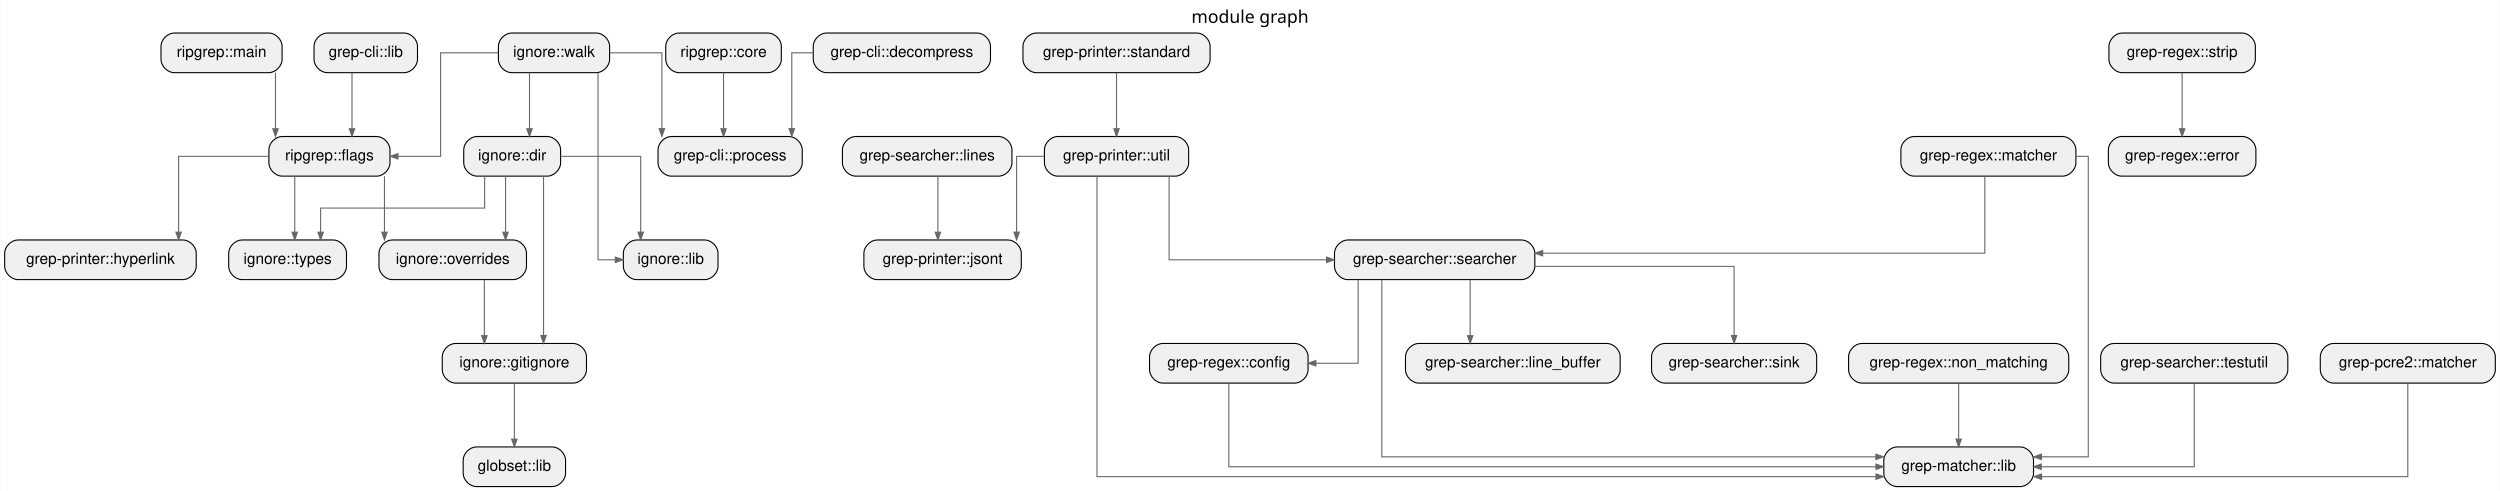
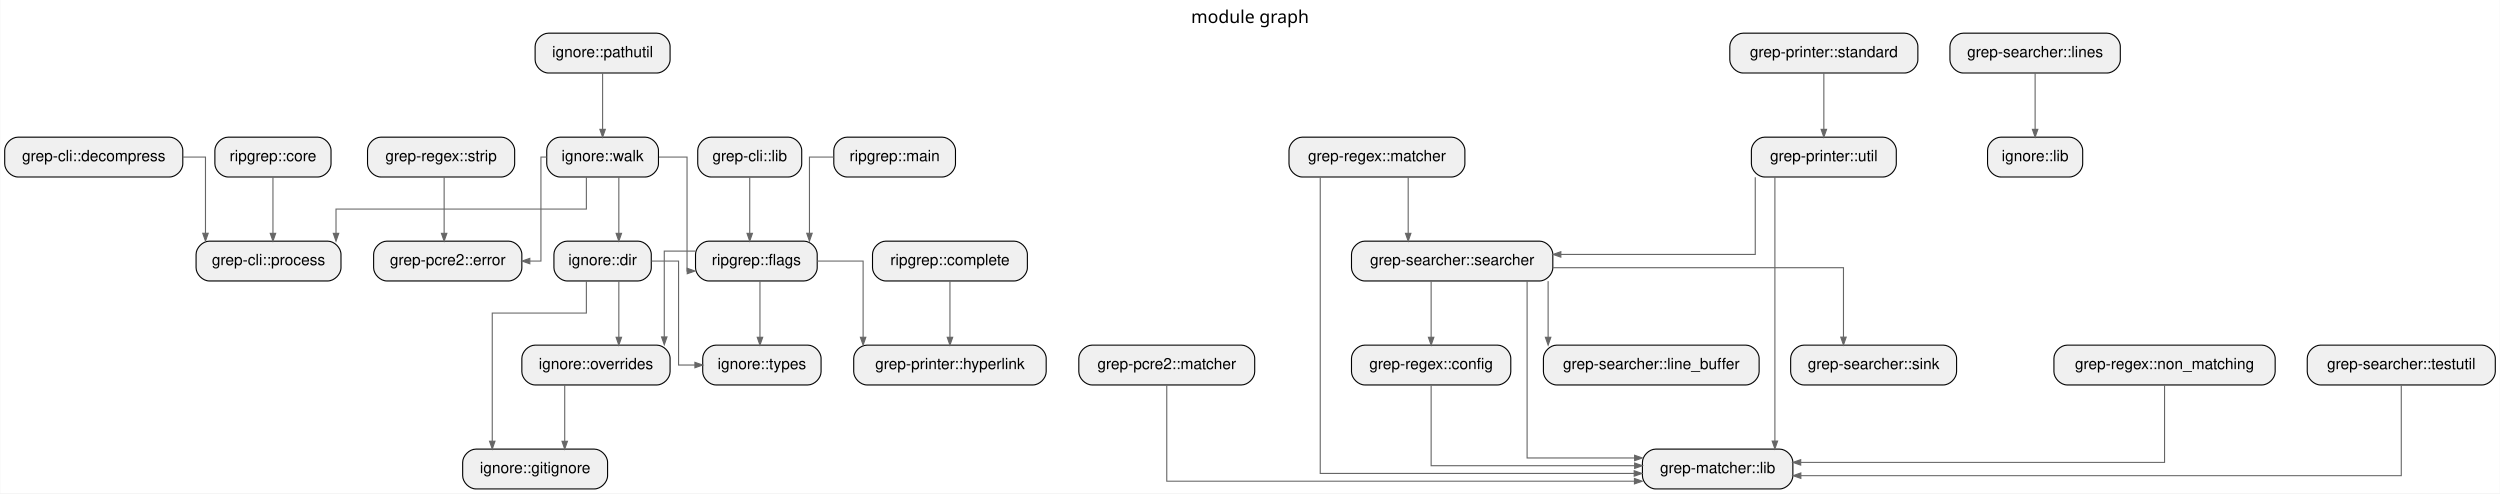
- <svg xmlns="http://www.w3.org/2000/svg" width="2271pt" height="446pt" viewBox="0.00 0.00 2270.50 446.00">
+ <svg xmlns="http://www.w3.org/2000/svg" width="2260pt" height="446pt" viewBox="0.00 0.00 2259.50 446.00">
  <g id="graph0" class="graph" transform="scale(1 1) rotate(0) translate(4 442)">
-     <polygon fill="white" stroke="transparent" points="-4,4 -4,-442 2266.5,-442 2266.5,4 -4,4" />
-     <text text-anchor="middle" x="1131.25" y="-421.2" font-family="Helvetica Bold" font-size="16.00">module graph</text>
+     <polygon fill="white" stroke="transparent" points="-4,4 -4,-442 2255.5,-442 2255.5,4 -4,4" />
+     <text text-anchor="middle" x="1125.75" y="-421.2" font-family="Helvetica Bold" font-size="16.00">module graph</text>
    <g id="node1" class="node">
-       <path fill="#f0f0f0" stroke="black" d="M497.5,-36C497.5,-36 428.5,-36 428.5,-36 422.5,-36 416.5,-30 416.5,-24 416.5,-24 416.5,-12 416.5,-12 416.5,-6 422.5,0 428.5,0 428.5,0 497.5,0 497.5,0 503.5,0 509.5,-6 509.5,-12 509.5,-12 509.5,-24 509.5,-24 509.5,-30 503.5,-36 497.5,-36" />
-       <text text-anchor="middle" x="463" y="-14.3" font-family="Helvetica,sans-Serif" font-size="14.00">globset::lib</text>
+       <path fill="#f0f0f0" stroke="black" d="M149,-318C149,-318 12,-318 12,-318 6,-318 0,-312 0,-306 0,-306 0,-294 0,-294 0,-288 6,-282 12,-282 12,-282 149,-282 149,-282 155,-282 161,-288 161,-294 161,-294 161,-306 161,-306 161,-312 155,-318 149,-318" />
+       <text text-anchor="middle" x="80.5" y="-296.3" font-family="Helvetica,sans-Serif" font-size="14.00">grep-cli::decompress</text>
+     </g>
+     <g id="node3" class="node">
+       <path fill="#f0f0f0" stroke="black" d="M292,-224C292,-224 185,-224 185,-224 179,-224 173,-218 173,-212 173,-212 173,-200 173,-200 173,-194 179,-188 185,-188 185,-188 292,-188 292,-188 298,-188 304,-194 304,-200 304,-200 304,-212 304,-212 304,-218 298,-224 292,-224" />
+       <text text-anchor="middle" x="238.5" y="-202.3" font-family="Helvetica,sans-Serif" font-size="14.00">grep-cli::process</text>
+     </g>
+     <g id="edge1" class="edge">
+       <path fill="none" stroke="#666666" d="M161.06,-300C173.06,-300 181.5,-300 181.5,-300 181.5,-300 181.5,-231.12 181.5,-231.12" />
+       <polygon fill="#666666" stroke="#666666" points="183.95,-231.12 181.5,-224.12 179.05,-231.12 183.95,-231.12" />
    </g>
    <g id="node2" class="node">
-       <path fill="#f0f0f0" stroke="black" d="M883.5,-412C883.5,-412 746.5,-412 746.5,-412 740.5,-412 734.5,-406 734.5,-400 734.5,-400 734.5,-388 734.5,-388 734.5,-382 740.5,-376 746.5,-376 746.5,-376 883.5,-376 883.5,-376 889.5,-376 895.5,-382 895.5,-388 895.5,-388 895.5,-400 895.5,-400 895.5,-406 889.5,-412 883.5,-412" />
-       <text text-anchor="middle" x="815" y="-390.3" font-family="Helvetica,sans-Serif" font-size="14.00">grep-cli::decompress</text>
+       <path fill="#f0f0f0" stroke="black" d="M708.5,-318C708.5,-318 638.5,-318 638.5,-318 632.5,-318 626.5,-312 626.5,-306 626.5,-306 626.5,-294 626.5,-294 626.5,-288 632.5,-282 638.5,-282 638.5,-282 708.5,-282 708.5,-282 714.5,-282 720.5,-288 720.5,-294 720.5,-294 720.5,-306 720.5,-306 720.5,-312 714.5,-318 708.5,-318" />
+       <text text-anchor="middle" x="673.5" y="-296.3" font-family="Helvetica,sans-Serif" font-size="14.00">grep-cli::lib</text>
+     </g>
+     <g id="node28" class="node">
+       <path fill="#f0f0f0" stroke="black" d="M722.5,-224C722.5,-224 636.5,-224 636.5,-224 630.5,-224 624.5,-218 624.5,-212 624.5,-212 624.5,-200 624.5,-200 624.5,-194 630.5,-188 636.5,-188 636.5,-188 722.5,-188 722.5,-188 728.5,-188 734.5,-194 734.5,-200 734.5,-200 734.5,-212 734.5,-212 734.5,-218 728.5,-224 722.5,-224" />
+       <text text-anchor="middle" x="679.5" y="-202.3" font-family="Helvetica,sans-Serif" font-size="14.00">ripgrep::flags</text>
+     </g>
+     <g id="edge2" class="edge">
+       <path fill="none" stroke="#666666" d="M673.5,-281.88C673.5,-281.88 673.5,-231.07 673.5,-231.07" />
+       <polygon fill="#666666" stroke="#666666" points="675.95,-231.07 673.5,-224.07 671.05,-231.07 675.95,-231.07" />
    </g>
    <g id="node4" class="node">
-       <path fill="#f0f0f0" stroke="black" d="M712.5,-318C712.5,-318 605.5,-318 605.5,-318 599.5,-318 593.5,-312 593.5,-306 593.5,-306 593.5,-294 593.5,-294 593.5,-288 599.5,-282 605.5,-282 605.5,-282 712.5,-282 712.5,-282 718.5,-282 724.5,-288 724.5,-294 724.5,-294 724.5,-306 724.5,-306 724.5,-312 718.5,-318 712.5,-318" />
-       <text text-anchor="middle" x="659" y="-296.3" font-family="Helvetica,sans-Serif" font-size="14.00">grep-cli::process</text>
-     </g>
-     <g id="edge1" class="edge">
-       <path fill="none" stroke="#666666" d="M734.28,-394C722.91,-394 715,-394 715,-394 715,-394 715,-325.12 715,-325.12" />
-       <polygon fill="#666666" stroke="#666666" points="717.45,-325.12 715,-318.12 712.55,-325.12 717.45,-325.12" />
-     </g>
-     <g id="node3" class="node">
-       <path fill="#f0f0f0" stroke="black" d="M363,-412C363,-412 293,-412 293,-412 287,-412 281,-406 281,-400 281,-400 281,-388 281,-388 281,-382 287,-376 293,-376 293,-376 363,-376 363,-376 369,-376 375,-382 375,-388 375,-388 375,-400 375,-400 375,-406 369,-412 363,-412" />
-       <text text-anchor="middle" x="328" y="-390.3" font-family="Helvetica,sans-Serif" font-size="14.00">grep-cli::lib</text>
-     </g>
-     <g id="node28" class="node">
-       <path fill="#f0f0f0" stroke="black" d="M338,-318C338,-318 252,-318 252,-318 246,-318 240,-312 240,-306 240,-306 240,-294 240,-294 240,-288 246,-282 252,-282 252,-282 338,-282 338,-282 344,-282 350,-288 350,-294 350,-294 350,-306 350,-306 350,-312 344,-318 338,-318" />
-       <text text-anchor="middle" x="295" y="-296.3" font-family="Helvetica,sans-Serif" font-size="14.00">ripgrep::flags</text>
-     </g>
-     <g id="edge2" class="edge">
-       <path fill="none" stroke="#666666" d="M315.5,-375.88C315.5,-375.88 315.5,-325.07 315.5,-325.07" />
-       <polygon fill="#666666" stroke="#666666" points="317.95,-325.07 315.5,-318.07 313.05,-325.07 317.95,-325.07" />
+       <path fill="#f0f0f0" stroke="black" d="M1604.5,-36C1604.5,-36 1492.5,-36 1492.5,-36 1486.5,-36 1480.5,-30 1480.5,-24 1480.5,-24 1480.5,-12 1480.5,-12 1480.5,-6 1486.5,0 1492.5,0 1492.5,0 1604.5,0 1604.5,0 1610.5,0 1616.5,-6 1616.5,-12 1616.5,-12 1616.5,-24 1616.5,-24 1616.5,-30 1610.5,-36 1604.5,-36" />
+       <text text-anchor="middle" x="1548.5" y="-14.3" font-family="Helvetica,sans-Serif" font-size="14.00">grep-matcher::lib</text>
    </g>
    <g id="node5" class="node">
-       <path fill="#f0f0f0" stroke="black" d="M1831,-36C1831,-36 1719,-36 1719,-36 1713,-36 1707,-30 1707,-24 1707,-24 1707,-12 1707,-12 1707,-6 1713,0 1719,0 1719,0 1831,0 1831,0 1837,0 1843,-6 1843,-12 1843,-12 1843,-24 1843,-24 1843,-30 1837,-36 1831,-36" />
-       <text text-anchor="middle" x="1775" y="-14.3" font-family="Helvetica,sans-Serif" font-size="14.00">grep-matcher::lib</text>
+       <path fill="#f0f0f0" stroke="black" d="M455.5,-224C455.5,-224 345.5,-224 345.5,-224 339.5,-224 333.5,-218 333.5,-212 333.5,-212 333.5,-200 333.5,-200 333.5,-194 339.5,-188 345.5,-188 345.5,-188 455.5,-188 455.5,-188 461.5,-188 467.5,-194 467.5,-200 467.5,-200 467.5,-212 467.5,-212 467.5,-218 461.5,-224 455.5,-224" />
+       <text text-anchor="middle" x="400.5" y="-202.3" font-family="Helvetica,sans-Serif" font-size="14.00">grep-pcre2::error</text>
    </g>
    <g id="node6" class="node">
-       <path fill="#f0f0f0" stroke="black" d="M2250.5,-130C2250.5,-130 2115.5,-130 2115.5,-130 2109.5,-130 2103.5,-124 2103.5,-118 2103.5,-118 2103.5,-106 2103.5,-106 2103.5,-100 2109.5,-94 2115.5,-94 2115.5,-94 2250.5,-94 2250.5,-94 2256.5,-94 2262.5,-100 2262.5,-106 2262.5,-106 2262.5,-118 2262.5,-118 2262.5,-124 2256.5,-130 2250.5,-130" />
-       <text text-anchor="middle" x="2183" y="-108.3" font-family="Helvetica,sans-Serif" font-size="14.00">grep-pcre2::matcher</text>
+       <path fill="#f0f0f0" stroke="black" d="M1118,-130C1118,-130 983,-130 983,-130 977,-130 971,-124 971,-118 971,-118 971,-106 971,-106 971,-100 977,-94 983,-94 983,-94 1118,-94 1118,-94 1124,-94 1130,-100 1130,-106 1130,-106 1130,-118 1130,-118 1130,-124 1124,-130 1118,-130" />
+       <text text-anchor="middle" x="1050.5" y="-108.3" font-family="Helvetica,sans-Serif" font-size="14.00">grep-pcre2::matcher</text>
    </g>
    <g id="edge3" class="edge">
-       <path fill="none" stroke="#666666" d="M2183,-93.59C2183,-63.96 2183,-9 2183,-9 2183,-9 1850.29,-9 1850.29,-9" />
-       <polygon fill="#666666" stroke="#666666" points="1850.29,-6.55 1843.29,-9 1850.29,-11.45 1850.29,-6.55" />
+       <path fill="none" stroke="#666666" d="M1050.5,-93.71C1050.5,-63.63 1050.5,-7 1050.5,-7 1050.5,-7 1473.3,-7 1473.3,-7" />
+       <polygon fill="#666666" stroke="#666666" points="1473.3,-9.45 1480.3,-7 1473.3,-4.55 1473.3,-9.45" />
    </g>
    <g id="node7" class="node">
-       <path fill="#f0f0f0" stroke="black" d="M162,-224C162,-224 12,-224 12,-224 6,-224 0,-218 0,-212 0,-212 0,-200 0,-200 0,-194 6,-188 12,-188 12,-188 162,-188 162,-188 168,-188 174,-194 174,-200 174,-200 174,-212 174,-212 174,-218 168,-224 162,-224" />
-       <text text-anchor="middle" x="87" y="-202.3" font-family="Helvetica,sans-Serif" font-size="14.00">grep-printer::hyperlink</text>
+       <path fill="#f0f0f0" stroke="black" d="M929.5,-130C929.5,-130 779.5,-130 779.5,-130 773.5,-130 767.5,-124 767.5,-118 767.5,-118 767.5,-106 767.5,-106 767.5,-100 773.5,-94 779.5,-94 779.5,-94 929.5,-94 929.5,-94 935.5,-94 941.5,-100 941.5,-106 941.5,-106 941.5,-118 941.5,-118 941.5,-124 935.5,-130 929.5,-130" />
+       <text text-anchor="middle" x="854.5" y="-108.3" font-family="Helvetica,sans-Serif" font-size="14.00">grep-printer::hyperlink</text>
    </g>
    <g id="node8" class="node">
-       <path fill="#f0f0f0" stroke="black" d="M911.5,-224C911.5,-224 792.5,-224 792.5,-224 786.5,-224 780.5,-218 780.5,-212 780.5,-212 780.5,-200 780.5,-200 780.5,-194 786.5,-188 792.5,-188 792.5,-188 911.5,-188 911.5,-188 917.5,-188 923.5,-194 923.5,-200 923.5,-200 923.5,-212 923.5,-212 923.5,-218 917.5,-224 911.5,-224" />
-       <text text-anchor="middle" x="852" y="-202.3" font-family="Helvetica,sans-Serif" font-size="14.00">grep-printer::jsont</text>
+       <path fill="#f0f0f0" stroke="black" d="M1717.5,-412C1717.5,-412 1571.5,-412 1571.5,-412 1565.5,-412 1559.5,-406 1559.5,-400 1559.5,-400 1559.5,-388 1559.5,-388 1559.5,-382 1565.5,-376 1571.5,-376 1571.5,-376 1717.5,-376 1717.5,-376 1723.5,-376 1729.5,-382 1729.5,-388 1729.5,-388 1729.5,-400 1729.5,-400 1729.5,-406 1723.5,-412 1717.5,-412" />
+       <text text-anchor="middle" x="1644.5" y="-390.3" font-family="Helvetica,sans-Serif" font-size="14.00">grep-printer::standard</text>
    </g>
    <g id="node9" class="node">
-       <path fill="#f0f0f0" stroke="black" d="M1083,-412C1083,-412 937,-412 937,-412 931,-412 925,-406 925,-400 925,-400 925,-388 925,-388 925,-382 931,-376 937,-376 937,-376 1083,-376 1083,-376 1089,-376 1095,-382 1095,-388 1095,-388 1095,-400 1095,-400 1095,-406 1089,-412 1083,-412" />
-       <text text-anchor="middle" x="1010" y="-390.3" font-family="Helvetica,sans-Serif" font-size="14.00">grep-printer::standard</text>
+       <path fill="#f0f0f0" stroke="black" d="M1698,-318C1698,-318 1591,-318 1591,-318 1585,-318 1579,-312 1579,-306 1579,-306 1579,-294 1579,-294 1579,-288 1585,-282 1591,-282 1591,-282 1698,-282 1698,-282 1704,-282 1710,-288 1710,-294 1710,-294 1710,-306 1710,-306 1710,-312 1704,-318 1698,-318" />
+       <text text-anchor="middle" x="1644.5" y="-296.3" font-family="Helvetica,sans-Serif" font-size="14.00">grep-printer::util</text>
+     </g>
+     <g id="edge4" class="edge">
+       <path fill="none" stroke="#666666" d="M1644.5,-375.88C1644.5,-375.88 1644.5,-325.07 1644.5,-325.07" />
+       <polygon fill="#666666" stroke="#666666" points="1646.95,-325.07 1644.5,-318.07 1642.05,-325.07 1646.95,-325.07" />
+     </g>
+     <g id="edge5" class="edge">
+       <path fill="none" stroke="#666666" d="M1600.25,-281.93C1600.25,-281.93 1600.25,-43.28 1600.25,-43.28" />
+       <polygon fill="#666666" stroke="#666666" points="1602.7,-43.28 1600.25,-36.28 1597.8,-43.28 1602.7,-43.28" />
+     </g>
+     <g id="node16" class="node">
+       <path fill="#f0f0f0" stroke="black" d="M1387.5,-224C1387.5,-224 1229.5,-224 1229.5,-224 1223.5,-224 1217.5,-218 1217.5,-212 1217.5,-212 1217.5,-200 1217.5,-200 1217.5,-194 1223.5,-188 1229.5,-188 1229.5,-188 1387.5,-188 1387.5,-188 1393.5,-188 1399.5,-194 1399.5,-200 1399.5,-200 1399.5,-212 1399.5,-212 1399.5,-218 1393.5,-224 1387.5,-224" />
+       <text text-anchor="middle" x="1308.5" y="-202.3" font-family="Helvetica,sans-Serif" font-size="14.00">grep-searcher::searcher</text>
+     </g>
+     <g id="edge6" class="edge">
+       <path fill="none" stroke="#666666" d="M1582.5,-281.77C1582.5,-255.99 1582.5,-212 1582.5,-212 1582.5,-212 1406.74,-212 1406.74,-212" />
+       <polygon fill="#666666" stroke="#666666" points="1406.74,-209.55 1399.74,-212 1406.74,-214.45 1406.74,-209.55" />
    </g>
    <g id="node10" class="node">
-       <path fill="#f0f0f0" stroke="black" d="M1063.5,-318C1063.5,-318 956.5,-318 956.5,-318 950.5,-318 944.5,-312 944.5,-306 944.5,-306 944.5,-294 944.5,-294 944.5,-288 950.5,-282 956.5,-282 956.5,-282 1063.5,-282 1063.5,-282 1069.5,-282 1075.5,-288 1075.5,-294 1075.5,-294 1075.5,-306 1075.5,-306 1075.5,-312 1069.5,-318 1063.5,-318" />
-       <text text-anchor="middle" x="1010" y="-296.3" font-family="Helvetica,sans-Serif" font-size="14.00">grep-printer::util</text>
-     </g>
-     <g id="edge4" class="edge">
-       <path fill="none" stroke="#666666" d="M1010,-375.88C1010,-375.88 1010,-325.07 1010,-325.07" />
-       <polygon fill="#666666" stroke="#666666" points="1012.45,-325.07 1010,-318.07 1007.55,-325.07 1012.45,-325.07" />
-     </g>
-     <g id="edge5" class="edge">
-       <path fill="none" stroke="#666666" d="M992.25,-281.8C992.25,-218.09 992.25,-9 992.25,-9 992.25,-9 1699.91,-9 1699.91,-9" />
-       <polygon fill="#666666" stroke="#666666" points="1699.91,-11.45 1706.91,-9 1699.91,-6.55 1699.91,-11.45" />
-     </g>
-     <g id="edge6" class="edge">
-       <path fill="none" stroke="#666666" d="M944.05,-300C929.97,-300 919.25,-300 919.25,-300 919.25,-300 919.25,-231.12 919.25,-231.12" />
-       <polygon fill="#666666" stroke="#666666" points="921.7,-231.12 919.25,-224.12 916.8,-231.12 921.7,-231.12" />
+       <path fill="#f0f0f0" stroke="black" d="M1349.5,-130C1349.5,-130 1229.5,-130 1229.5,-130 1223.5,-130 1217.5,-124 1217.5,-118 1217.5,-118 1217.5,-106 1217.5,-106 1217.5,-100 1223.5,-94 1229.5,-94 1229.5,-94 1349.5,-94 1349.5,-94 1355.5,-94 1361.5,-100 1361.5,-106 1361.5,-106 1361.5,-118 1361.5,-118 1361.5,-124 1355.5,-130 1349.5,-130" />
+       <text text-anchor="middle" x="1289.5" y="-108.3" font-family="Helvetica,sans-Serif" font-size="14.00">grep-regex::config</text>
+     </g>
+     <g id="edge7" class="edge">
+       <path fill="none" stroke="#666666" d="M1289.5,-93.58C1289.5,-66.99 1289.5,-21 1289.5,-21 1289.5,-21 1473.45,-21 1473.45,-21" />
+       <polygon fill="#666666" stroke="#666666" points="1473.45,-23.45 1480.45,-21 1473.45,-18.55 1473.45,-23.45" />
+     </g>
+     <g id="node11" class="node">
+       <path fill="#f0f0f0" stroke="black" d="M1308,-318C1308,-318 1173,-318 1173,-318 1167,-318 1161,-312 1161,-306 1161,-306 1161,-294 1161,-294 1161,-288 1167,-282 1173,-282 1173,-282 1308,-282 1308,-282 1314,-282 1320,-288 1320,-294 1320,-294 1320,-306 1320,-306 1320,-312 1314,-318 1308,-318" />
+       <text text-anchor="middle" x="1240.5" y="-296.3" font-family="Helvetica,sans-Serif" font-size="14.00">grep-regex::matcher</text>
+     </g>
+     <g id="edge8" class="edge">
+       <path fill="none" stroke="#666666" d="M1189.25,-281.67C1189.25,-218.55 1189.25,-14 1189.25,-14 1189.25,-14 1473.08,-14 1473.08,-14" />
+       <polygon fill="#666666" stroke="#666666" points="1473.08,-16.45 1480.08,-14 1473.08,-11.55 1473.08,-16.45" />
+     </g>
+     <g id="edge9" class="edge">
+       <path fill="none" stroke="#666666" d="M1268.75,-281.88C1268.75,-281.88 1268.75,-231.07 1268.75,-231.07" />
+       <polygon fill="#666666" stroke="#666666" points="1271.2,-231.07 1268.75,-224.07 1266.3,-231.07 1271.2,-231.07" />
+     </g>
+     <g id="node12" class="node">
+       <path fill="#f0f0f0" stroke="black" d="M2040.5,-130C2040.5,-130 1864.5,-130 1864.5,-130 1858.5,-130 1852.5,-124 1852.5,-118 1852.5,-118 1852.5,-106 1852.5,-106 1852.5,-100 1858.5,-94 1864.5,-94 1864.5,-94 2040.5,-94 2040.5,-94 2046.5,-94 2052.5,-100 2052.5,-106 2052.5,-106 2052.5,-118 2052.5,-118 2052.5,-124 2046.5,-130 2040.5,-130" />
+       <text text-anchor="middle" x="1952.5" y="-108.3" font-family="Helvetica,sans-Serif" font-size="14.00">grep-regex::non_matching</text>
+     </g>
+     <g id="edge10" class="edge">
+       <path fill="none" stroke="#666666" d="M1952.5,-93.77C1952.5,-67.99 1952.5,-24 1952.5,-24 1952.5,-24 1623.58,-24 1623.58,-24" />
+       <polygon fill="#666666" stroke="#666666" points="1623.58,-21.55 1616.58,-24 1623.58,-26.45 1623.58,-21.55" />
+     </g>
+     <g id="node13" class="node">
+       <path fill="#f0f0f0" stroke="black" d="M449,-318C449,-318 340,-318 340,-318 334,-318 328,-312 328,-306 328,-306 328,-294 328,-294 328,-288 334,-282 340,-282 340,-282 449,-282 449,-282 455,-282 461,-288 461,-294 461,-294 461,-306 461,-306 461,-312 455,-318 449,-318" />
+       <text text-anchor="middle" x="394.5" y="-296.3" font-family="Helvetica,sans-Serif" font-size="14.00">grep-regex::strip</text>
+     </g>
+     <g id="edge11" class="edge">
+       <path fill="none" stroke="#666666" d="M397.25,-281.88C397.25,-281.88 397.25,-231.07 397.25,-231.07" />
+       <polygon fill="#666666" stroke="#666666" points="399.7,-231.07 397.25,-224.07 394.8,-231.07 399.7,-231.07" />
+     </g>
+     <g id="node14" class="node">
+       <path fill="#f0f0f0" stroke="black" d="M1574,-130C1574,-130 1403,-130 1403,-130 1397,-130 1391,-124 1391,-118 1391,-118 1391,-106 1391,-106 1391,-100 1397,-94 1403,-94 1403,-94 1574,-94 1574,-94 1580,-94 1586,-100 1586,-106 1586,-106 1586,-118 1586,-118 1586,-124 1580,-130 1574,-130" />
+       <text text-anchor="middle" x="1488.5" y="-108.3" font-family="Helvetica,sans-Serif" font-size="14.00">grep-searcher::line_buffer</text>
+     </g>
+     <g id="node15" class="node">
+       <path fill="#f0f0f0" stroke="black" d="M1900.5,-412C1900.5,-412 1770.5,-412 1770.5,-412 1764.5,-412 1758.5,-406 1758.5,-400 1758.5,-400 1758.5,-388 1758.5,-388 1758.5,-382 1764.5,-376 1770.5,-376 1770.5,-376 1900.5,-376 1900.5,-376 1906.5,-376 1912.5,-382 1912.5,-388 1912.5,-388 1912.5,-400 1912.5,-400 1912.5,-406 1906.5,-412 1900.5,-412" />
+       <text text-anchor="middle" x="1835.5" y="-390.3" font-family="Helvetica,sans-Serif" font-size="14.00">grep-searcher::lines</text>
+     </g>
+     <g id="node21" class="node">
+       <path fill="#f0f0f0" stroke="black" d="M1866.5,-318C1866.5,-318 1804.5,-318 1804.5,-318 1798.5,-318 1792.5,-312 1792.5,-306 1792.5,-306 1792.5,-294 1792.5,-294 1792.5,-288 1798.5,-282 1804.5,-282 1804.5,-282 1866.5,-282 1866.5,-282 1872.5,-282 1878.5,-288 1878.5,-294 1878.5,-294 1878.5,-306 1878.5,-306 1878.5,-312 1872.5,-318 1866.5,-318" />
+       <text text-anchor="middle" x="1835.5" y="-296.3" font-family="Helvetica,sans-Serif" font-size="14.00">ignore::lib</text>
+     </g>
+     <g id="edge12" class="edge">
+       <path fill="none" stroke="#666666" d="M1835.5,-375.88C1835.5,-375.88 1835.5,-325.07 1835.5,-325.07" />
+       <polygon fill="#666666" stroke="#666666" points="1837.95,-325.07 1835.5,-318.07 1833.05,-325.07 1837.95,-325.07" />
+     </g>
+     <g id="edge13" class="edge">
+       <path fill="none" stroke="#666666" d="M1376.25,-187.95C1376.25,-142.7 1376.25,-28 1376.25,-28 1376.25,-28 1473.42,-28 1473.42,-28" />
+       <polygon fill="#666666" stroke="#666666" points="1473.42,-30.45 1480.42,-28 1473.42,-25.55 1473.42,-30.45" />
+     </g>
+     <g id="edge14" class="edge">
+       <path fill="none" stroke="#666666" d="M1289.5,-187.88C1289.5,-187.88 1289.5,-137.07 1289.5,-137.07" />
+       <polygon fill="#666666" stroke="#666666" points="1291.95,-137.07 1289.5,-130.07 1287.05,-137.07 1291.95,-137.07" />
+     </g>
+     <g id="edge15" class="edge">
+       <path fill="none" stroke="#666666" d="M1395.25,-187.88C1395.25,-187.88 1395.25,-137.07 1395.25,-137.07" />
+       <polygon fill="#666666" stroke="#666666" points="1397.7,-137.07 1395.25,-130.07 1392.8,-137.07 1397.7,-137.07" />
+     </g>
+     <g id="node17" class="node">
+       <path fill="#f0f0f0" stroke="black" d="M1752.5,-130C1752.5,-130 1626.5,-130 1626.5,-130 1620.5,-130 1614.5,-124 1614.5,-118 1614.5,-118 1614.5,-106 1614.5,-106 1614.5,-100 1620.5,-94 1626.5,-94 1626.5,-94 1752.5,-94 1752.5,-94 1758.5,-94 1764.5,-100 1764.5,-106 1764.5,-106 1764.5,-118 1764.5,-118 1764.5,-124 1758.5,-130 1752.5,-130" />
+       <text text-anchor="middle" x="1689.5" y="-108.3" font-family="Helvetica,sans-Serif" font-size="14.00">grep-searcher::sink</text>
+     </g>
+     <g id="edge16" class="edge">
+       <path fill="none" stroke="#666666" d="M1399.6,-200C1504.41,-200 1662.25,-200 1662.25,-200 1662.25,-200 1662.25,-137.23 1662.25,-137.23" />
+       <polygon fill="#666666" stroke="#666666" points="1664.7,-137.23 1662.25,-130.23 1659.8,-137.23 1664.7,-137.23" />
    </g>
    <g id="node18" class="node">
-       <path fill="#f0f0f0" stroke="black" d="M1378,-224C1378,-224 1220,-224 1220,-224 1214,-224 1208,-218 1208,-212 1208,-212 1208,-200 1208,-200 1208,-194 1214,-188 1220,-188 1220,-188 1378,-188 1378,-188 1384,-188 1390,-194 1390,-200 1390,-200 1390,-212 1390,-212 1390,-218 1384,-224 1378,-224" />
-       <text text-anchor="middle" x="1299" y="-202.3" font-family="Helvetica,sans-Serif" font-size="14.00">grep-searcher::searcher</text>
-     </g>
-     <g id="edge7" class="edge">
-       <path fill="none" stroke="#666666" d="M1057.75,-281.88C1057.75,-254.56 1057.75,-206 1057.75,-206 1057.75,-206 1200.79,-206 1200.79,-206" />
-       <polygon fill="#666666" stroke="#666666" points="1200.79,-208.45 1207.79,-206 1200.79,-203.55 1200.79,-208.45" />
-     </g>
-     <g id="node11" class="node">
-       <path fill="#f0f0f0" stroke="black" d="M1172,-130C1172,-130 1052,-130 1052,-130 1046,-130 1040,-124 1040,-118 1040,-118 1040,-106 1040,-106 1040,-100 1046,-94 1052,-94 1052,-94 1172,-94 1172,-94 1178,-94 1184,-100 1184,-106 1184,-106 1184,-118 1184,-118 1184,-124 1178,-130 1172,-130" />
-       <text text-anchor="middle" x="1112" y="-108.3" font-family="Helvetica,sans-Serif" font-size="14.00">grep-regex::config</text>
-     </g>
-     <g id="edge8" class="edge">
-       <path fill="none" stroke="#666666" d="M1112,-93.88C1112,-66.56 1112,-18 1112,-18 1112,-18 1699.85,-18 1699.85,-18" />
-       <polygon fill="#666666" stroke="#666666" points="1699.85,-20.45 1706.85,-18 1699.85,-15.55 1699.85,-20.45" />
-     </g>
-     <g id="node12" class="node">
-       <path fill="#f0f0f0" stroke="black" d="M2033,-318C2033,-318 1923,-318 1923,-318 1917,-318 1911,-312 1911,-306 1911,-306 1911,-294 1911,-294 1911,-288 1917,-282 1923,-282 1923,-282 2033,-282 2033,-282 2039,-282 2045,-288 2045,-294 2045,-294 2045,-306 2045,-306 2045,-312 2039,-318 2033,-318" />
-       <text text-anchor="middle" x="1978" y="-296.3" font-family="Helvetica,sans-Serif" font-size="14.00">grep-regex::error</text>
-     </g>
-     <g id="node13" class="node">
-       <path fill="#f0f0f0" stroke="black" d="M1869.5,-318C1869.5,-318 1734.5,-318 1734.5,-318 1728.5,-318 1722.5,-312 1722.5,-306 1722.5,-306 1722.5,-294 1722.5,-294 1722.5,-288 1728.5,-282 1734.5,-282 1734.5,-282 1869.5,-282 1869.5,-282 1875.5,-282 1881.5,-288 1881.5,-294 1881.5,-294 1881.5,-306 1881.5,-306 1881.5,-312 1875.5,-318 1869.5,-318" />
-       <text text-anchor="middle" x="1802" y="-296.3" font-family="Helvetica,sans-Serif" font-size="14.00">grep-regex::matcher</text>
-     </g>
-     <g id="edge9" class="edge">
-       <path fill="none" stroke="#666666" d="M1881.62,-300C1888.41,-300 1892.75,-300 1892.75,-300 1892.75,-300 1892.75,-27 1892.75,-27 1892.75,-27 1850.15,-27 1850.15,-27" />
-       <polygon fill="#666666" stroke="#666666" points="1850.15,-24.55 1843.15,-27 1850.15,-29.45 1850.15,-24.55" />
-     </g>
-     <g id="edge10" class="edge">
-       <path fill="none" stroke="#666666" d="M1798.75,-281.77C1798.75,-255.99 1798.75,-212 1798.75,-212 1798.75,-212 1397.08,-212 1397.08,-212" />
-       <polygon fill="#666666" stroke="#666666" points="1397.08,-209.55 1390.08,-212 1397.08,-214.45 1397.08,-209.55" />
-     </g>
-     <g id="node14" class="node">
-       <path fill="#f0f0f0" stroke="black" d="M1863,-130C1863,-130 1687,-130 1687,-130 1681,-130 1675,-124 1675,-118 1675,-118 1675,-106 1675,-106 1675,-100 1681,-94 1687,-94 1687,-94 1863,-94 1863,-94 1869,-94 1875,-100 1875,-106 1875,-106 1875,-118 1875,-118 1875,-124 1869,-130 1863,-130" />
-       <text text-anchor="middle" x="1775" y="-108.3" font-family="Helvetica,sans-Serif" font-size="14.00">grep-regex::non_matching</text>
-     </g>
-     <g id="edge11" class="edge">
-       <path fill="none" stroke="#666666" d="M1775,-93.88C1775,-93.88 1775,-43.07 1775,-43.07" />
-       <polygon fill="#666666" stroke="#666666" points="1777.45,-43.07 1775,-36.07 1772.55,-43.07 1777.45,-43.07" />
-     </g>
-     <g id="node15" class="node">
-       <path fill="#f0f0f0" stroke="black" d="M2032.5,-412C2032.5,-412 1923.5,-412 1923.5,-412 1917.5,-412 1911.5,-406 1911.5,-400 1911.5,-400 1911.5,-388 1911.5,-388 1911.5,-382 1917.5,-376 1923.5,-376 1923.5,-376 2032.5,-376 2032.5,-376 2038.5,-376 2044.5,-382 2044.5,-388 2044.5,-388 2044.5,-400 2044.5,-400 2044.5,-406 2038.5,-412 2032.5,-412" />
-       <text text-anchor="middle" x="1978" y="-390.3" font-family="Helvetica,sans-Serif" font-size="14.00">grep-regex::strip</text>
-     </g>
-     <g id="edge12" class="edge">
-       <path fill="none" stroke="#666666" d="M1978,-375.88C1978,-375.88 1978,-325.07 1978,-325.07" />
-       <polygon fill="#666666" stroke="#666666" points="1980.45,-325.07 1978,-318.07 1975.55,-325.07 1980.45,-325.07" />
-     </g>
-     <g id="node16" class="node">
-       <path fill="#f0f0f0" stroke="black" d="M1455.5,-130C1455.5,-130 1284.5,-130 1284.5,-130 1278.5,-130 1272.5,-124 1272.5,-118 1272.5,-118 1272.5,-106 1272.5,-106 1272.5,-100 1278.5,-94 1284.5,-94 1284.5,-94 1455.5,-94 1455.5,-94 1461.5,-94 1467.5,-100 1467.5,-106 1467.5,-106 1467.5,-118 1467.5,-118 1467.5,-124 1461.5,-130 1455.5,-130" />
-       <text text-anchor="middle" x="1370" y="-108.3" font-family="Helvetica,sans-Serif" font-size="14.00">grep-searcher::line_buffer</text>
-     </g>
-     <g id="node17" class="node">
-       <path fill="#f0f0f0" stroke="black" d="M903,-318C903,-318 773,-318 773,-318 767,-318 761,-312 761,-306 761,-306 761,-294 761,-294 761,-288 767,-282 773,-282 773,-282 903,-282 903,-282 909,-282 915,-288 915,-294 915,-294 915,-306 915,-306 915,-312 909,-318 903,-318" />
-       <text text-anchor="middle" x="838" y="-296.3" font-family="Helvetica,sans-Serif" font-size="14.00">grep-searcher::lines</text>
-     </g>
-     <g id="edge13" class="edge">
-       <path fill="none" stroke="#666666" d="M847.75,-281.88C847.75,-281.88 847.75,-231.07 847.75,-231.07" />
-       <polygon fill="#666666" stroke="#666666" points="850.2,-231.07 847.75,-224.07 845.3,-231.07 850.2,-231.07" />
-     </g>
-     <g id="edge14" class="edge">
-       <path fill="none" stroke="#666666" d="M1251,-187.85C1251,-142.34 1251,-27 1251,-27 1251,-27 1699.76,-27 1699.76,-27" />
-       <polygon fill="#666666" stroke="#666666" points="1699.76,-29.45 1706.76,-27 1699.76,-24.55 1699.76,-29.45" />
-     </g>
-     <g id="edge15" class="edge">
-       <path fill="none" stroke="#666666" d="M1229.5,-187.88C1229.5,-160.56 1229.5,-112 1229.5,-112 1229.5,-112 1191.07,-112 1191.07,-112" />
-       <polygon fill="#666666" stroke="#666666" points="1191.07,-109.55 1184.07,-112 1191.07,-114.45 1191.07,-109.55" />
-     </g>
-     <g id="edge16" class="edge">
-       <path fill="none" stroke="#666666" d="M1331.25,-187.88C1331.25,-187.88 1331.25,-137.07 1331.25,-137.07" />
-       <polygon fill="#666666" stroke="#666666" points="1333.7,-137.07 1331.25,-130.07 1328.8,-137.07 1333.7,-137.07" />
+       <path fill="#f0f0f0" stroke="black" d="M2239.5,-130C2239.5,-130 2093.5,-130 2093.5,-130 2087.5,-130 2081.5,-124 2081.5,-118 2081.5,-118 2081.5,-106 2081.5,-106 2081.5,-100 2087.5,-94 2093.5,-94 2093.5,-94 2239.5,-94 2239.5,-94 2245.5,-94 2251.5,-100 2251.5,-106 2251.5,-106 2251.5,-118 2251.5,-118 2251.5,-124 2245.5,-130 2239.5,-130" />
+       <text text-anchor="middle" x="2166.5" y="-108.3" font-family="Helvetica,sans-Serif" font-size="14.00">grep-searcher::testutil</text>
+     </g>
+     <g id="edge17" class="edge">
+       <path fill="none" stroke="#666666" d="M2166.5,-93.66C2166.5,-64.79 2166.5,-12 2166.5,-12 2166.5,-12 1623.7,-12 1623.7,-12" />
+       <polygon fill="#666666" stroke="#666666" points="1623.7,-9.55 1616.7,-12 1623.7,-14.45 1623.7,-9.55" />
    </g>
    <g id="node19" class="node">
-       <path fill="#f0f0f0" stroke="black" d="M1634,-130C1634,-130 1508,-130 1508,-130 1502,-130 1496,-124 1496,-118 1496,-118 1496,-106 1496,-106 1496,-100 1502,-94 1508,-94 1508,-94 1634,-94 1634,-94 1640,-94 1646,-100 1646,-106 1646,-106 1646,-118 1646,-118 1646,-124 1640,-130 1634,-130" />
-       <text text-anchor="middle" x="1571" y="-108.3" font-family="Helvetica,sans-Serif" font-size="14.00">grep-searcher::sink</text>
-     </g>
-     <g id="edge17" class="edge">
-       <path fill="none" stroke="#666666" d="M1390.33,-200C1469.35,-200 1571,-200 1571,-200 1571,-200 1571,-137.23 1571,-137.23" />
-       <polygon fill="#666666" stroke="#666666" points="1573.45,-137.23 1571,-130.23 1568.55,-137.23 1573.45,-137.23" />
+       <path fill="#f0f0f0" stroke="black" d="M572.5,-224C572.5,-224 508.5,-224 508.5,-224 502.5,-224 496.5,-218 496.5,-212 496.5,-212 496.5,-200 496.5,-200 496.5,-194 502.5,-188 508.5,-188 508.5,-188 572.5,-188 572.5,-188 578.5,-188 584.5,-194 584.5,-200 584.5,-200 584.5,-212 584.5,-212 584.5,-218 578.5,-224 572.5,-224" />
+       <text text-anchor="middle" x="540.5" y="-202.3" font-family="Helvetica,sans-Serif" font-size="14.00">ignore::dir</text>
    </g>
    <g id="node20" class="node">
-       <path fill="#f0f0f0" stroke="black" d="M2062,-130C2062,-130 1916,-130 1916,-130 1910,-130 1904,-124 1904,-118 1904,-118 1904,-106 1904,-106 1904,-100 1910,-94 1916,-94 1916,-94 2062,-94 2062,-94 2068,-94 2074,-100 2074,-106 2074,-106 2074,-118 2074,-118 2074,-124 2068,-130 2062,-130" />
-       <text text-anchor="middle" x="1989" y="-108.3" font-family="Helvetica,sans-Serif" font-size="14.00">grep-searcher::testutil</text>
+       <path fill="#f0f0f0" stroke="black" d="M533,-36C533,-36 426,-36 426,-36 420,-36 414,-30 414,-24 414,-24 414,-12 414,-12 414,-6 420,0 426,0 426,0 533,0 533,0 539,0 545,-6 545,-12 545,-12 545,-24 545,-24 545,-30 539,-36 533,-36" />
+       <text text-anchor="middle" x="479.5" y="-14.3" font-family="Helvetica,sans-Serif" font-size="14.00">ignore::gitignore</text>
    </g>
    <g id="edge18" class="edge">
-       <path fill="none" stroke="#666666" d="M1989,-93.88C1989,-66.56 1989,-18 1989,-18 1989,-18 1850,-18 1850,-18" />
-       <polygon fill="#666666" stroke="#666666" points="1850.01,-15.55 1843,-18 1850,-20.45 1850.01,-15.55" />
-     </g>
-     <g id="node21" class="node">
-       <path fill="#f0f0f0" stroke="black" d="M493,-318C493,-318 429,-318 429,-318 423,-318 417,-312 417,-306 417,-306 417,-294 417,-294 417,-288 423,-282 429,-282 429,-282 493,-282 493,-282 499,-282 505,-288 505,-294 505,-294 505,-306 505,-306 505,-312 499,-318 493,-318" />
-       <text text-anchor="middle" x="461" y="-296.3" font-family="Helvetica,sans-Serif" font-size="14.00">ignore::dir</text>
+       <path fill="none" stroke="#666666" d="M525.83,-187.96C525.83,-174.71 525.83,-159 525.83,-159 525.83,-159 440.75,-159 440.75,-159 440.75,-159 440.75,-43.14 440.75,-43.14" />
+       <polygon fill="#666666" stroke="#666666" points="443.2,-43.14 440.75,-36.14 438.3,-43.14 443.2,-43.14" />
    </g>
    <g id="node22" class="node">
-       <path fill="#f0f0f0" stroke="black" d="M516.5,-130C516.5,-130 409.5,-130 409.5,-130 403.5,-130 397.5,-124 397.5,-118 397.5,-118 397.5,-106 397.5,-106 397.5,-100 403.5,-94 409.5,-94 409.5,-94 516.5,-94 516.5,-94 522.5,-94 528.5,-100 528.5,-106 528.5,-106 528.5,-118 528.5,-118 528.5,-124 522.5,-130 516.5,-130" />
-       <text text-anchor="middle" x="463" y="-108.3" font-family="Helvetica,sans-Serif" font-size="14.00">ignore::gitignore</text>
+       <path fill="#f0f0f0" stroke="black" d="M589.5,-130C589.5,-130 479.5,-130 479.5,-130 473.5,-130 467.5,-124 467.5,-118 467.5,-118 467.5,-106 467.5,-106 467.5,-100 473.5,-94 479.5,-94 479.5,-94 589.5,-94 589.5,-94 595.5,-94 601.5,-100 601.5,-106 601.5,-106 601.5,-118 601.5,-118 601.5,-124 595.5,-130 589.5,-130" />
+       <text text-anchor="middle" x="534.5" y="-108.3" font-family="Helvetica,sans-Serif" font-size="14.00">ignore::overrides</text>
    </g>
    <g id="edge19" class="edge">
-       <path fill="none" stroke="#666666" d="M489.5,-281.97C489.5,-281.97 489.5,-137.25 489.5,-137.25" />
-       <polygon fill="#666666" stroke="#666666" points="491.95,-137.25 489.5,-130.25 487.05,-137.25 491.95,-137.25" />
+       <path fill="none" stroke="#666666" d="M555.17,-187.88C555.17,-187.88 555.17,-137.07 555.17,-137.07" />
+       <polygon fill="#666666" stroke="#666666" points="557.62,-137.07 555.17,-130.07 552.72,-137.07 557.62,-137.07" />
+     </g>
+     <g id="node24" class="node">
+       <path fill="#f0f0f0" stroke="black" d="M726,-130C726,-130 643,-130 643,-130 637,-130 631,-124 631,-118 631,-118 631,-106 631,-106 631,-100 637,-94 643,-94 643,-94 726,-94 726,-94 732,-94 738,-100 738,-106 738,-106 738,-118 738,-118 738,-124 732,-130 726,-130" />
+       <text text-anchor="middle" x="684.5" y="-108.3" font-family="Helvetica,sans-Serif" font-size="14.00">ignore::types</text>
+     </g>
+     <g id="edge20" class="edge">
+       <path fill="none" stroke="#666666" d="M584.76,-206C598.05,-206 609.17,-206 609.17,-206 609.17,-206 609.17,-112 609.17,-112 609.17,-112 623.96,-112 623.96,-112" />
+       <polygon fill="#666666" stroke="#666666" points="623.96,-114.45 630.96,-112 623.96,-109.55 623.96,-114.45" />
+     </g>
+     <g id="edge21" class="edge">
+       <path fill="none" stroke="#666666" d="M506.25,-93.88C506.25,-93.88 506.25,-43.07 506.25,-43.07" />
+       <polygon fill="#666666" stroke="#666666" points="508.7,-43.07 506.25,-36.07 503.8,-43.07 508.7,-43.07" />
    </g>
    <g id="node23" class="node">
-       <path fill="#f0f0f0" stroke="black" d="M636,-224C636,-224 574,-224 574,-224 568,-224 562,-218 562,-212 562,-212 562,-200 562,-200 562,-194 568,-188 574,-188 574,-188 636,-188 636,-188 642,-188 648,-194 648,-200 648,-200 648,-212 648,-212 648,-218 642,-224 636,-224" />
-       <text text-anchor="middle" x="605" y="-202.3" font-family="Helvetica,sans-Serif" font-size="14.00">ignore::lib</text>
-     </g>
-     <g id="edge20" class="edge">
-       <path fill="none" stroke="#666666" d="M505.14,-300C538.2,-300 577.75,-300 577.75,-300 577.75,-300 577.75,-231.12 577.75,-231.12" />
-       <polygon fill="#666666" stroke="#666666" points="580.2,-231.12 577.75,-224.12 575.3,-231.12 580.2,-231.12" />
-     </g>
-     <g id="node24" class="node">
-       <path fill="#f0f0f0" stroke="black" d="M462,-224C462,-224 352,-224 352,-224 346,-224 340,-218 340,-212 340,-212 340,-200 340,-200 340,-194 346,-188 352,-188 352,-188 462,-188 462,-188 468,-188 474,-194 474,-200 474,-200 474,-212 474,-212 474,-218 468,-224 462,-224" />
-       <text text-anchor="middle" x="407" y="-202.3" font-family="Helvetica,sans-Serif" font-size="14.00">ignore::overrides</text>
-     </g>
-     <g id="edge21" class="edge">
-       <path fill="none" stroke="#666666" d="M455,-281.88C455,-281.88 455,-231.07 455,-231.07" />
-       <polygon fill="#666666" stroke="#666666" points="457.45,-231.07 455,-224.07 452.55,-231.07 457.45,-231.07" />
+       <path fill="#f0f0f0" stroke="black" d="M589.5,-412C589.5,-412 491.5,-412 491.5,-412 485.5,-412 479.5,-406 479.5,-400 479.5,-400 479.5,-388 479.5,-388 479.5,-382 485.5,-376 491.5,-376 491.5,-376 589.5,-376 589.5,-376 595.5,-376 601.5,-382 601.5,-388 601.5,-388 601.5,-400 601.5,-400 601.5,-406 595.5,-412 589.5,-412" />
+       <text text-anchor="middle" x="540.5" y="-390.3" font-family="Helvetica,sans-Serif" font-size="14.00">ignore::pathutil</text>
    </g>
    <g id="node25" class="node">
-       <path fill="#f0f0f0" stroke="black" d="M298.5,-224C298.5,-224 215.5,-224 215.5,-224 209.5,-224 203.5,-218 203.5,-212 203.5,-212 203.5,-200 203.5,-200 203.5,-194 209.5,-188 215.5,-188 215.5,-188 298.5,-188 298.5,-188 304.5,-188 310.5,-194 310.5,-200 310.5,-200 310.5,-212 310.5,-212 310.5,-218 304.5,-224 298.5,-224" />
-       <text text-anchor="middle" x="257" y="-202.3" font-family="Helvetica,sans-Serif" font-size="14.00">ignore::types</text>
+       <path fill="#f0f0f0" stroke="black" d="M579,-318C579,-318 502,-318 502,-318 496,-318 490,-312 490,-306 490,-306 490,-294 490,-294 490,-288 496,-282 502,-282 502,-282 579,-282 579,-282 585,-282 591,-288 591,-294 591,-294 591,-306 591,-306 591,-312 585,-318 579,-318" />
+       <text text-anchor="middle" x="540.5" y="-296.3" font-family="Helvetica,sans-Serif" font-size="14.00">ignore::walk</text>
    </g>
    <g id="edge22" class="edge">
-       <path fill="none" stroke="#666666" d="M436,-281.96C436,-268.71 436,-253 436,-253 436,-253 287,-253 287,-253 287,-253 287,-231.04 287,-231.04" />
-       <polygon fill="#666666" stroke="#666666" points="289.45,-231.04 287,-224.04 284.55,-231.04 289.45,-231.04" />
+       <path fill="none" stroke="#666666" d="M540.5,-375.88C540.5,-375.88 540.5,-325.07 540.5,-325.07" />
+       <polygon fill="#666666" stroke="#666666" points="542.95,-325.07 540.5,-318.07 538.05,-325.07 542.95,-325.07" />
    </g>
    <g id="edge23" class="edge">
-       <path fill="none" stroke="#666666" d="M463,-93.88C463,-93.88 463,-43.07 463,-43.07" />
-       <polygon fill="#666666" stroke="#666666" points="465.45,-43.07 463,-36.07 460.55,-43.07 465.45,-43.07" />
+       <path fill="none" stroke="#666666" d="M525.83,-281.96C525.83,-268.71 525.83,-253 525.83,-253 525.83,-253 299.5,-253 299.5,-253 299.5,-253 299.5,-231.04 299.5,-231.04" />
+       <polygon fill="#666666" stroke="#666666" points="301.95,-231.04 299.5,-224.04 297.05,-231.04 301.95,-231.04" />
    </g>
    <g id="edge24" class="edge">
-       <path fill="none" stroke="#666666" d="M435.75,-187.88C435.75,-187.88 435.75,-137.07 435.75,-137.07" />
-       <polygon fill="#666666" stroke="#666666" points="438.2,-137.07 435.75,-130.07 433.3,-137.07 438.2,-137.07" />
+       <path fill="none" stroke="#666666" d="M489.89,-300C486.71,-300 484.75,-300 484.75,-300 484.75,-300 484.75,-206 484.75,-206 484.75,-206 474.7,-206 474.7,-206" />
+       <polygon fill="#666666" stroke="#666666" points="474.7,-203.55 467.7,-206 474.7,-208.45 474.7,-203.55" />
+     </g>
+     <g id="edge25" class="edge">
+       <path fill="none" stroke="#666666" d="M555.17,-281.88C555.17,-281.88 555.17,-231.07 555.17,-231.07" />
+       <polygon fill="#666666" stroke="#666666" points="557.62,-231.07 555.17,-224.07 552.72,-231.07 557.62,-231.07" />
+     </g>
+     <g id="edge26" class="edge">
+       <path fill="none" stroke="#666666" d="M591.42,-300C605.42,-300 616.83,-300 616.83,-300 616.83,-300 616.83,-197 616.83,-197 616.83,-197 617.55,-197 617.55,-197" />
+       <polygon fill="#666666" stroke="#666666" points="617.02,-199.45 624.02,-197 617.02,-194.55 617.02,-199.45" />
    </g>
    <g id="node26" class="node">
-       <path fill="#f0f0f0" stroke="black" d="M537.5,-412C537.5,-412 460.5,-412 460.5,-412 454.5,-412 448.5,-406 448.5,-400 448.5,-400 448.5,-388 448.5,-388 448.5,-382 454.5,-376 460.5,-376 460.5,-376 537.5,-376 537.5,-376 543.5,-376 549.5,-382 549.5,-388 549.5,-388 549.5,-400 549.5,-400 549.5,-406 543.5,-412 537.5,-412" />
-       <text text-anchor="middle" x="499" y="-390.3" font-family="Helvetica,sans-Serif" font-size="14.00">ignore::walk</text>
-     </g>
-     <g id="edge25" class="edge">
-       <path fill="none" stroke="#666666" d="M549.72,-394C573.63,-394 597,-394 597,-394 597,-394 597,-325.12 597,-325.12" />
-       <polygon fill="#666666" stroke="#666666" points="599.45,-325.12 597,-318.12 594.55,-325.12 599.45,-325.12" />
-     </g>
-     <g id="edge26" class="edge">
-       <path fill="none" stroke="#666666" d="M476.75,-375.88C476.75,-375.88 476.75,-325.07 476.75,-325.07" />
-       <polygon fill="#666666" stroke="#666666" points="479.2,-325.07 476.75,-318.07 474.3,-325.07 479.2,-325.07" />
+       <path fill="#f0f0f0" stroke="black" d="M912.5,-224C912.5,-224 796.5,-224 796.5,-224 790.5,-224 784.5,-218 784.5,-212 784.5,-212 784.5,-200 784.5,-200 784.5,-194 790.5,-188 796.5,-188 796.5,-188 912.5,-188 912.5,-188 918.5,-188 924.5,-194 924.5,-200 924.5,-200 924.5,-212 924.5,-212 924.5,-218 918.5,-224 912.5,-224" />
+       <text text-anchor="middle" x="854.5" y="-202.3" font-family="Helvetica,sans-Serif" font-size="14.00">ripgrep::complete</text>
    </g>
    <g id="edge27" class="edge">
-       <path fill="none" stroke="#666666" d="M539,-375.97C539,-328.92 539,-206 539,-206 539,-206 554.71,-206 554.71,-206" />
-       <polygon fill="#666666" stroke="#666666" points="554.71,-208.45 561.71,-206 554.71,-203.55 554.71,-208.45" />
+       <path fill="none" stroke="#666666" d="M854.5,-187.88C854.5,-187.88 854.5,-137.07 854.5,-137.07" />
+       <polygon fill="#666666" stroke="#666666" points="856.95,-137.07 854.5,-130.07 852.05,-137.07 856.95,-137.07" />
+     </g>
+     <g id="node27" class="node">
+       <path fill="#f0f0f0" stroke="black" d="M283,-318C283,-318 202,-318 202,-318 196,-318 190,-312 190,-306 190,-306 190,-294 190,-294 190,-288 196,-282 202,-282 202,-282 283,-282 283,-282 289,-282 295,-288 295,-294 295,-294 295,-306 295,-306 295,-312 289,-318 283,-318" />
+       <text text-anchor="middle" x="242.5" y="-296.3" font-family="Helvetica,sans-Serif" font-size="14.00">ripgrep::core</text>
    </g>
    <g id="edge28" class="edge">
-       <path fill="none" stroke="#666666" d="M448.41,-394C422.36,-394 396,-394 396,-394 396,-394 396,-300 396,-300 396,-300 357.23,-300 357.23,-300" />
-       <polygon fill="#666666" stroke="#666666" points="357.23,-297.55 350.23,-300 357.23,-302.45 357.23,-297.55" />
-     </g>
-     <g id="node27" class="node">
-       <path fill="#f0f0f0" stroke="black" d="M693.5,-412C693.5,-412 612.5,-412 612.5,-412 606.5,-412 600.5,-406 600.5,-400 600.5,-400 600.5,-388 600.5,-388 600.5,-382 606.5,-376 612.5,-376 612.5,-376 693.5,-376 693.5,-376 699.5,-376 705.5,-382 705.5,-388 705.5,-388 705.5,-400 705.5,-400 705.5,-406 699.5,-412 693.5,-412" />
-       <text text-anchor="middle" x="653" y="-390.3" font-family="Helvetica,sans-Serif" font-size="14.00">ripgrep::core</text>
+       <path fill="none" stroke="#666666" d="M242.5,-281.88C242.5,-281.88 242.5,-231.07 242.5,-231.07" />
+       <polygon fill="#666666" stroke="#666666" points="244.95,-231.07 242.5,-224.07 240.05,-231.07 244.95,-231.07" />
    </g>
    <g id="edge29" class="edge">
-       <path fill="none" stroke="#666666" d="M653,-375.88C653,-375.88 653,-325.07 653,-325.07" />
-       <polygon fill="#666666" stroke="#666666" points="655.45,-325.07 653,-318.07 650.55,-325.07 655.45,-325.07" />
+       <path fill="none" stroke="#666666" d="M734.52,-206C756.19,-206 776,-206 776,-206 776,-206 776,-137.12 776,-137.12" />
+       <polygon fill="#666666" stroke="#666666" points="778.45,-137.12 776,-130.12 773.55,-137.12 778.45,-137.12" />
    </g>
    <g id="edge30" class="edge">
-       <path fill="none" stroke="#666666" d="M239.67,-300C201.65,-300 158,-300 158,-300 158,-300 158,-231.12 158,-231.12" />
-       <polygon fill="#666666" stroke="#666666" points="160.45,-231.12 158,-224.12 155.55,-231.12 160.45,-231.12" />
+       <path fill="none" stroke="#666666" d="M624.43,-215C608.95,-215 596.25,-215 596.25,-215 596.25,-215 596.25,-137.41 596.25,-137.41" />
+       <polygon fill="#666666" stroke="#666666" points="598.7,-137.41 596.25,-130.41 593.8,-137.41 598.7,-137.41" />
    </g>
    <g id="edge31" class="edge">
-       <path fill="none" stroke="#666666" d="M345,-281.88C345,-281.88 345,-231.07 345,-231.07" />
-       <polygon fill="#666666" stroke="#666666" points="347.45,-231.07 345,-224.07 342.55,-231.07 347.45,-231.07" />
+       <path fill="none" stroke="#666666" d="M682.75,-187.88C682.75,-187.88 682.75,-137.07 682.75,-137.07" />
+       <polygon fill="#666666" stroke="#666666" points="685.2,-137.07 682.75,-130.07 680.3,-137.07 685.2,-137.07" />
+     </g>
+     <g id="node29" class="node">
+       <path fill="#f0f0f0" stroke="black" d="M847.5,-318C847.5,-318 761.5,-318 761.5,-318 755.5,-318 749.5,-312 749.5,-306 749.5,-306 749.5,-294 749.5,-294 749.5,-288 755.5,-282 761.5,-282 761.5,-282 847.5,-282 847.5,-282 853.5,-282 859.5,-288 859.5,-294 859.5,-294 859.5,-306 859.5,-306 859.5,-312 853.5,-318 847.5,-318" />
+       <text text-anchor="middle" x="804.5" y="-296.3" font-family="Helvetica,sans-Serif" font-size="14.00">ripgrep::main</text>
    </g>
    <g id="edge32" class="edge">
-       <path fill="none" stroke="#666666" d="M263.5,-281.88C263.5,-281.88 263.5,-231.07 263.5,-231.07" />
-       <polygon fill="#666666" stroke="#666666" points="265.95,-231.07 263.5,-224.07 261.05,-231.07 265.95,-231.07" />
-     </g>
-     <g id="node29" class="node">
-       <path fill="#f0f0f0" stroke="black" d="M240,-412C240,-412 154,-412 154,-412 148,-412 142,-406 142,-400 142,-400 142,-388 142,-388 142,-382 148,-376 154,-376 154,-376 240,-376 240,-376 246,-376 252,-382 252,-388 252,-388 252,-400 252,-400 252,-406 246,-412 240,-412" />
-       <text text-anchor="middle" x="197" y="-390.3" font-family="Helvetica,sans-Serif" font-size="14.00">ripgrep::main</text>
-     </g>
-     <g id="edge33" class="edge">
-       <path fill="none" stroke="#666666" d="M246,-375.88C246,-375.88 246,-325.07 246,-325.07" />
-       <polygon fill="#666666" stroke="#666666" points="248.45,-325.07 246,-318.07 243.55,-325.07 248.45,-325.07" />
+       <path fill="none" stroke="#666666" d="M749.36,-300C737.02,-300 727.5,-300 727.5,-300 727.5,-300 727.5,-231.12 727.5,-231.12" />
+       <polygon fill="#666666" stroke="#666666" points="729.95,-231.12 727.5,-224.12 725.05,-231.12 729.95,-231.12" />
    </g>
  </g>
</svg>
